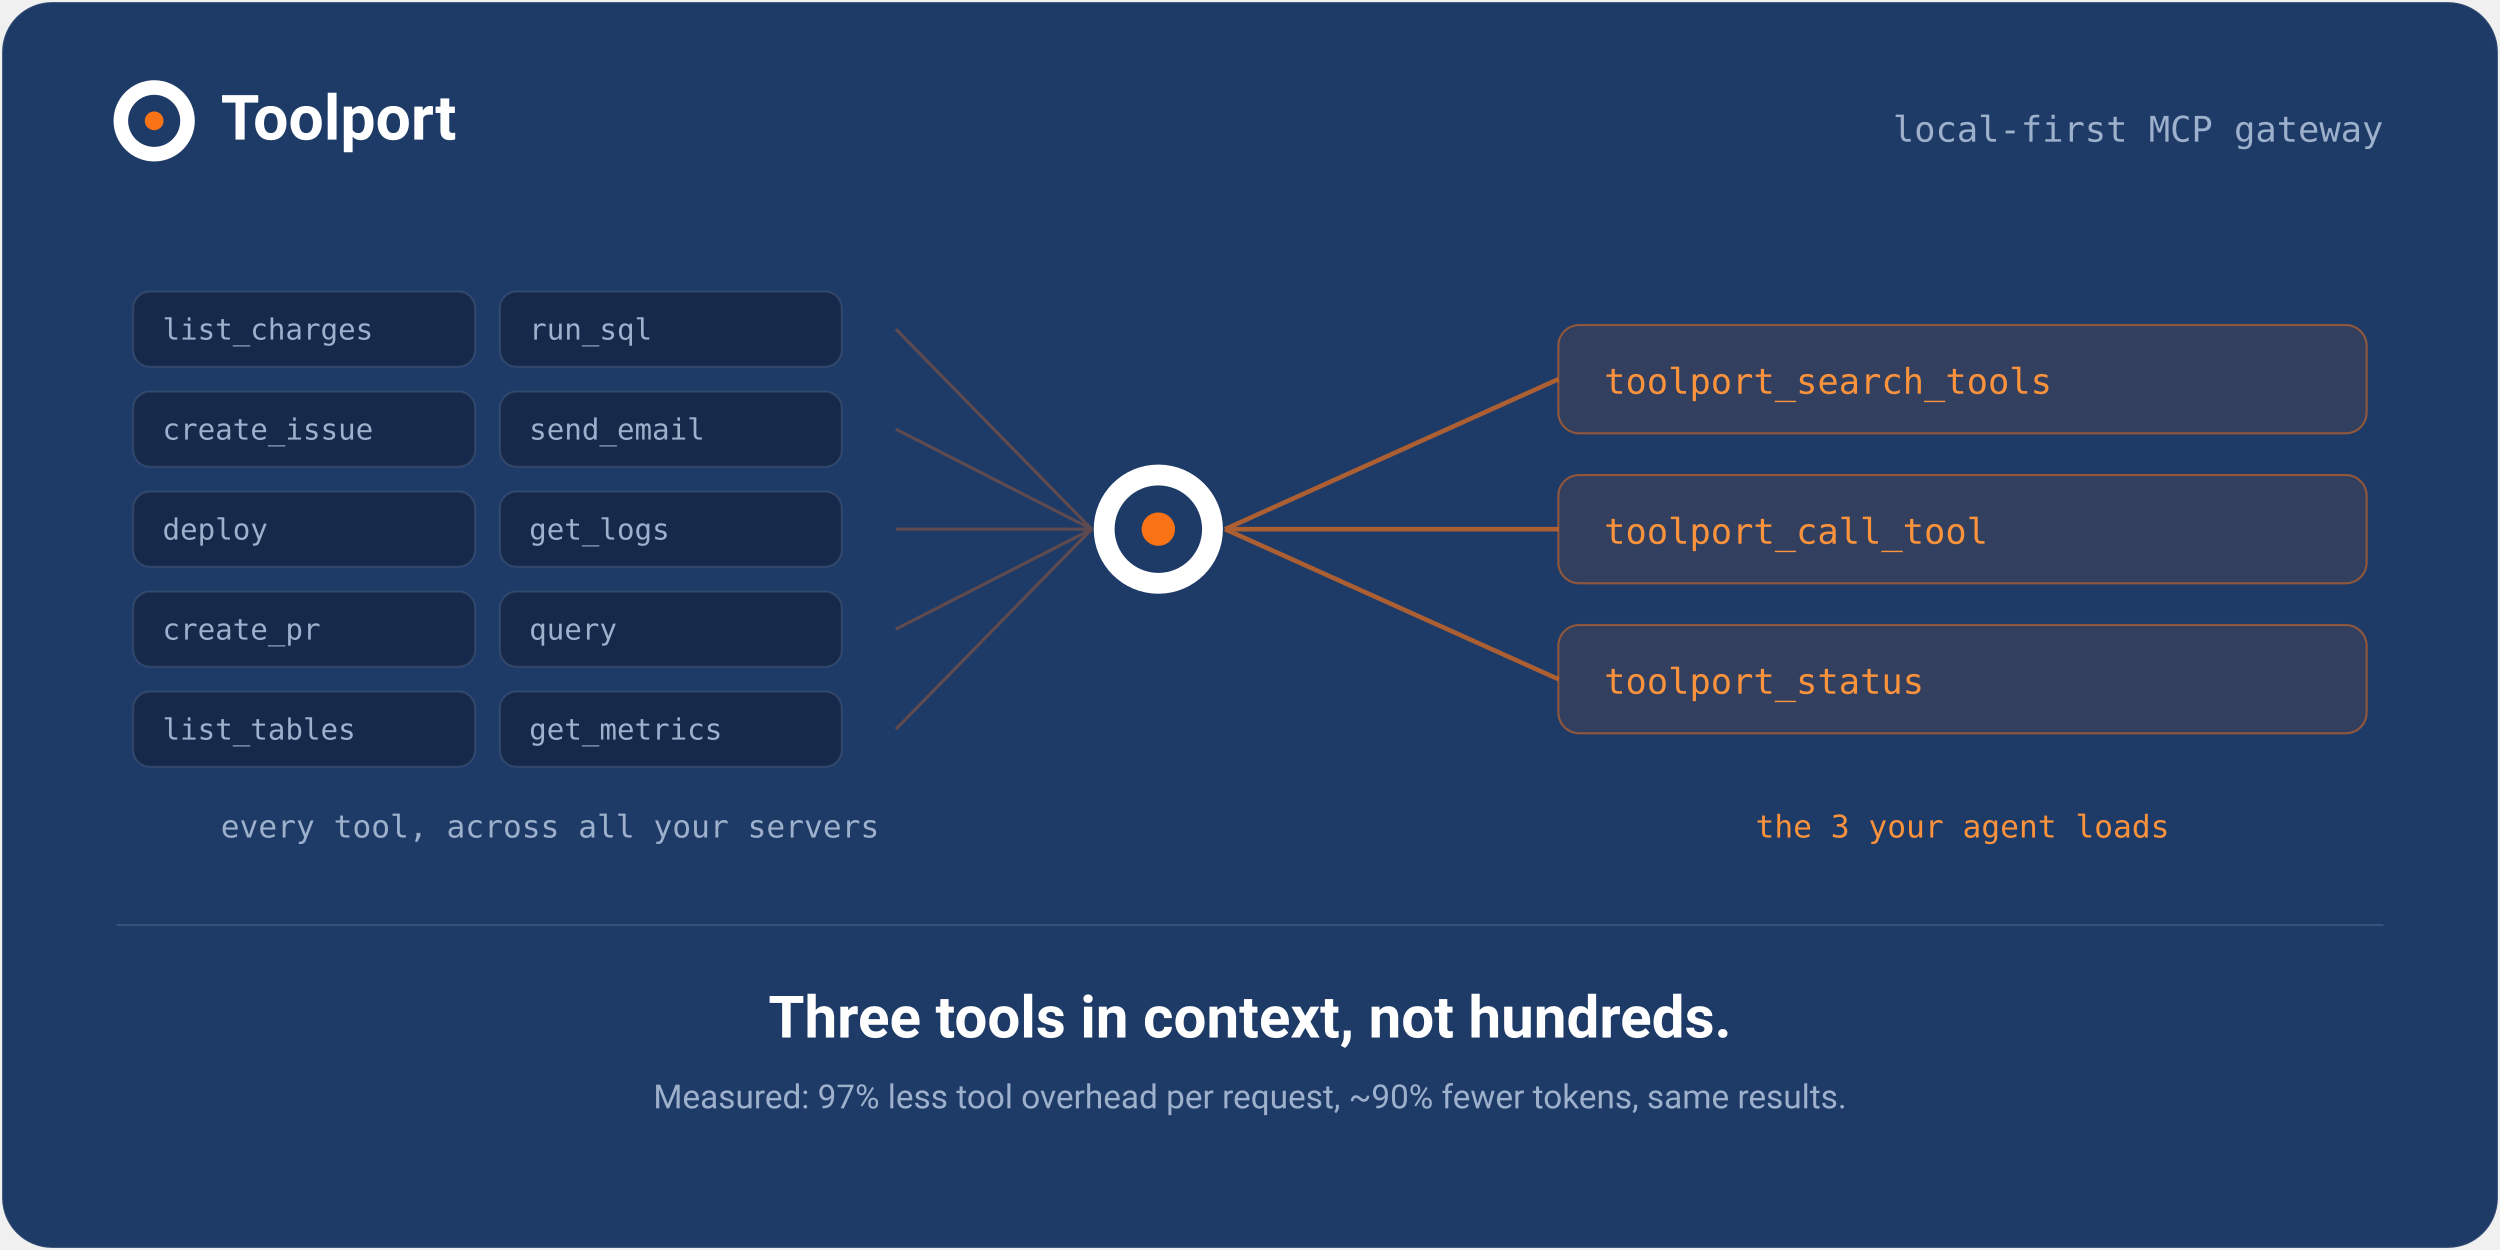
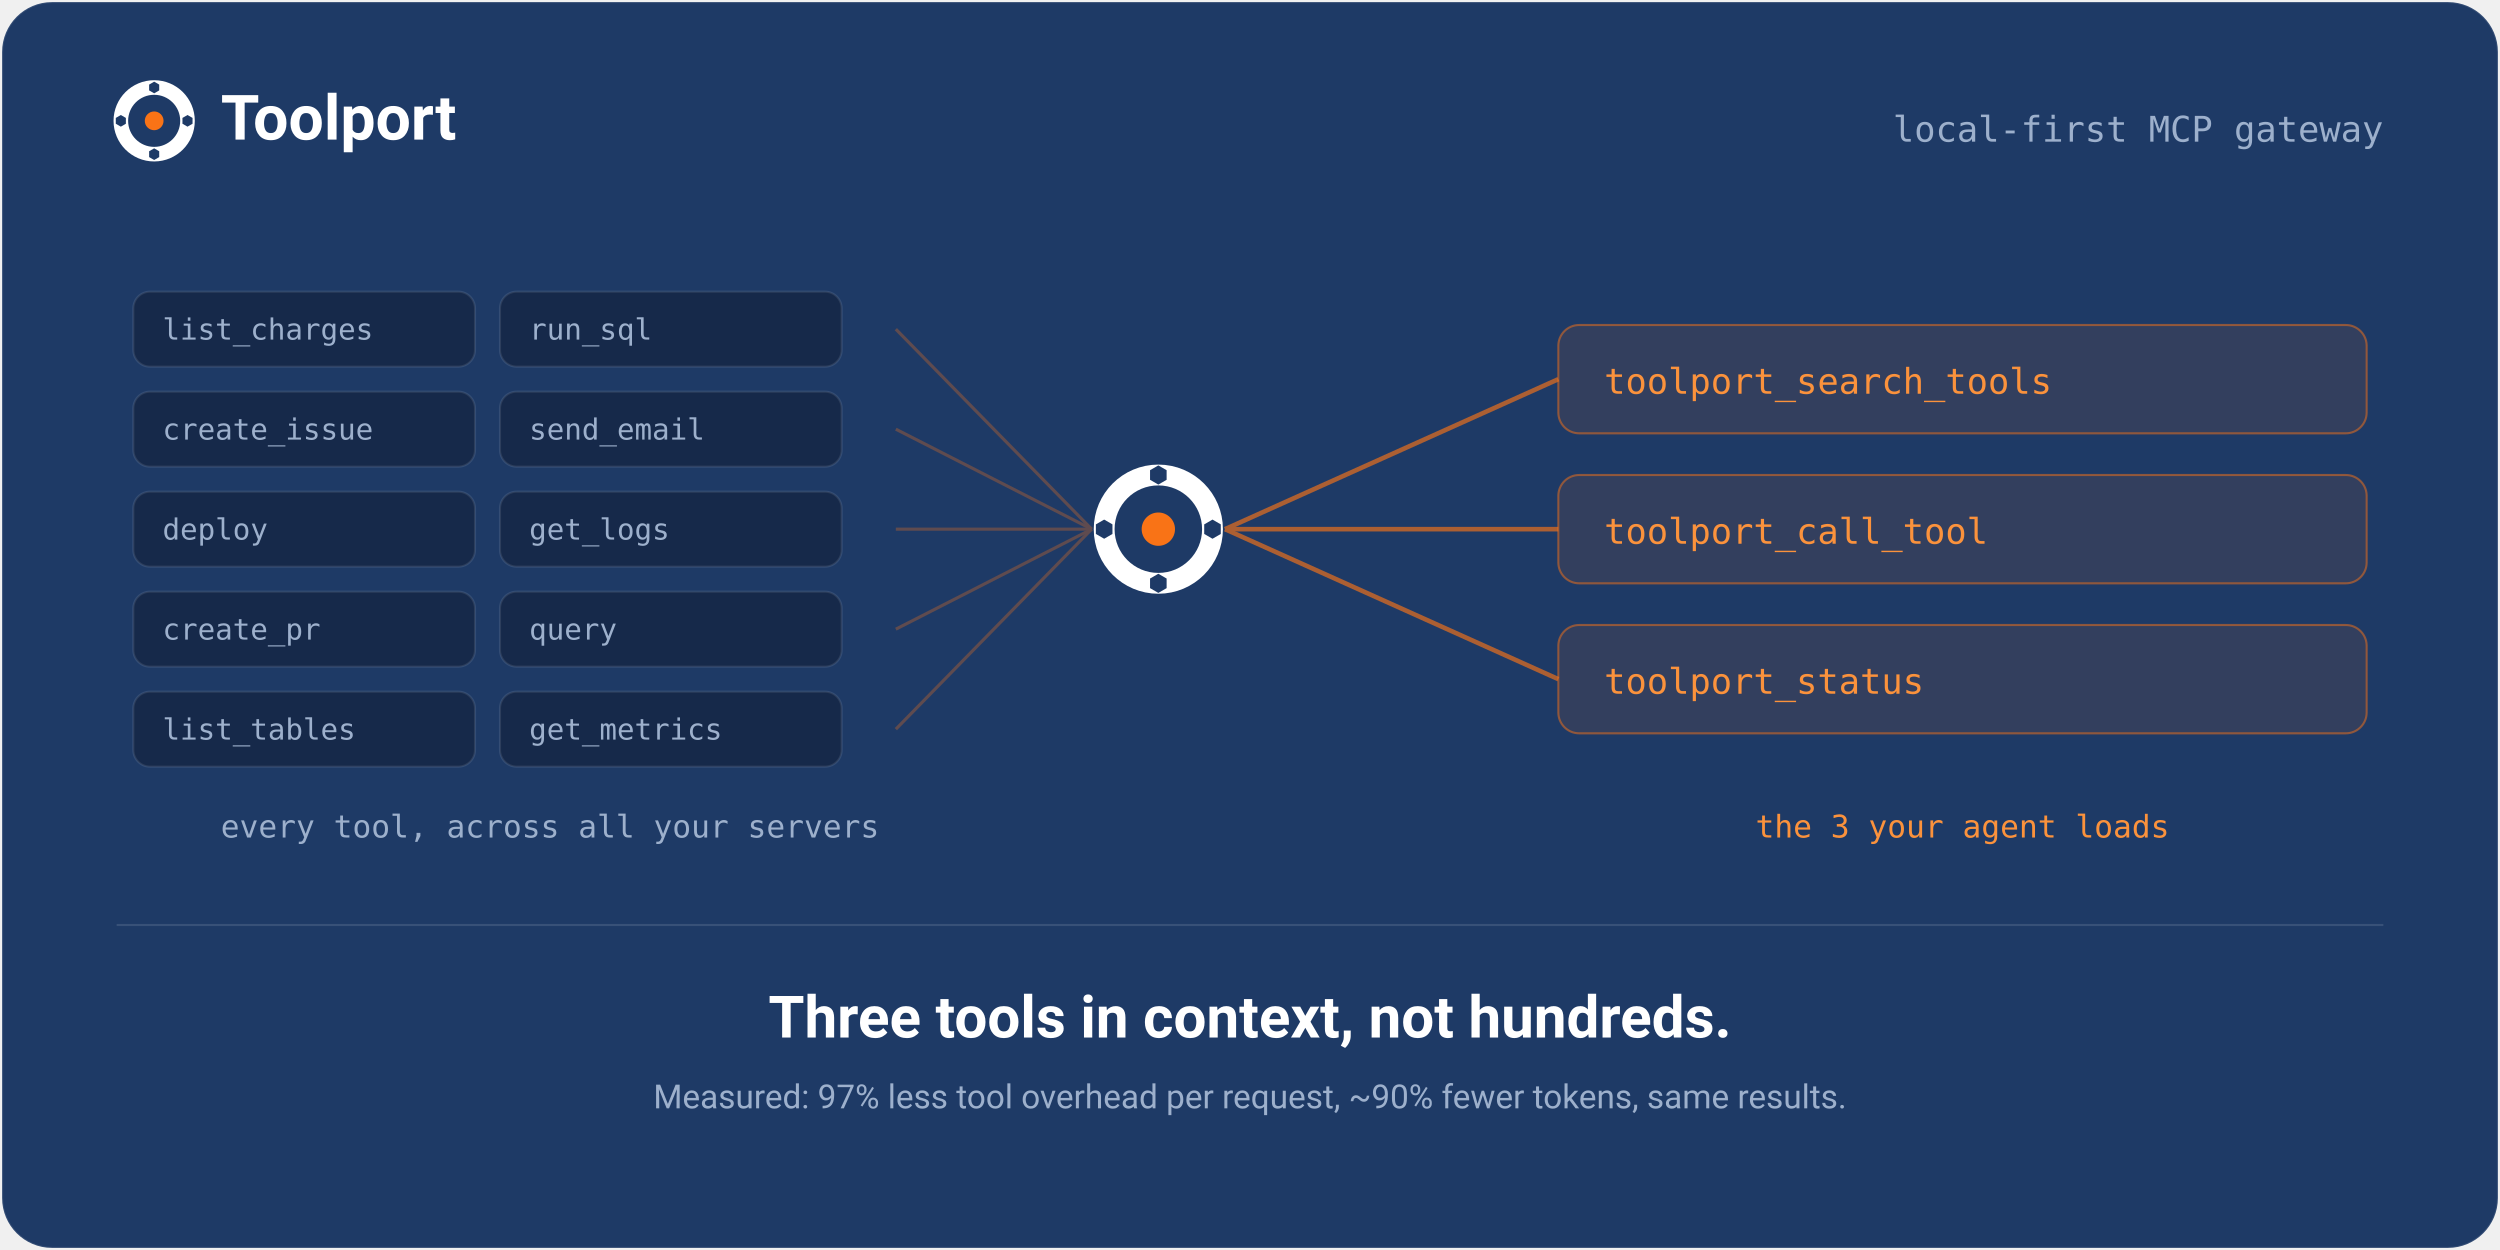
<svg xmlns="http://www.w3.org/2000/svg" viewBox="0 0 1200 600" role="img" font-family="Poppins, system-ui, -apple-system, Segoe UI, Roboto, sans-serif">
  <rect x="1" y="1" width="1198" height="598" rx="24" fill="#1E3A66" stroke="rgba(255,255,255,0.10)" />
  <g transform="translate(56,40)">
    <circle cx="18" cy="18" r="16" fill="none" stroke="#FFFFFF" stroke-width="7" />
-     <circle cx="18" cy="2" r="2.6" fill="#FFFFFF" />
-     <circle cx="34" cy="18" r="2.6" fill="#FFFFFF" />
-     <circle cx="18" cy="34" r="2.6" fill="#FFFFFF" />
-     <circle cx="2" cy="18" r="2.6" fill="#FFFFFF" />
+     <g fill="#1E3A66">
+       <polygon points="18.00,-0.80 15.58,0.60 15.58,3.40 18.00,4.80 20.42,3.40 20.42,0.60" />
+       <polygon points="34.00,15.20 31.58,16.60 31.58,19.40 34.00,20.80 36.42,19.40 36.42,16.60" />
+       <polygon points="18.00,31.20 15.58,32.60 15.58,35.40 18.00,36.80 20.42,35.40 20.42,32.60" />
+       <polygon points="2.00,15.20 -0.42,16.60 -0.42,19.40 2.00,20.80 4.42,19.40 4.42,16.60" />
+     </g>
    <circle cx="18" cy="18" r="4.5" fill="#F97316" />
    <text x="50" y="27" font-size="30" font-weight="600" fill="#FFFFFF">Toolport</text>
  </g>
  <text x="1144" y="68" text-anchor="end" font-size="17" fill="#9db0cc" font-family="ui-monospace, Menlo, monospace">local-first MCP gateway</text>
  <g stroke="#F97316" stroke-width="1.5" opacity="0.30">
    <line x1="430" y1="158" x2="524" y2="254" />
    <line x1="430" y1="206" x2="524" y2="254" />
    <line x1="430" y1="254" x2="524" y2="254" />
    <line x1="430" y1="302" x2="524" y2="254" />
    <line x1="430" y1="350" x2="524" y2="254" />
  </g>
  <g stroke="#F97316" stroke-width="2.2" opacity="0.65">
    <line x1="588" y1="254" x2="748" y2="182" />
    <line x1="588" y1="254" x2="748" y2="254" />
    <line x1="588" y1="254" x2="748" y2="326" />
  </g>
  <g font-family="ui-monospace, Menlo, monospace" font-size="14" fill="#9db0cc">
    <g>
      <rect x="64" y="140" width="164" height="36" rx="8" fill="#16294A" stroke="rgba(255,255,255,0.10)" />
      <text x="78" y="163">list_charges</text>
    </g>
    <g>
      <rect x="240" y="140" width="164" height="36" rx="8" fill="#16294A" stroke="rgba(255,255,255,0.10)" />
      <text x="254" y="163">run_sql</text>
    </g>
    <g>
      <rect x="64" y="188" width="164" height="36" rx="8" fill="#16294A" stroke="rgba(255,255,255,0.10)" />
      <text x="78" y="211">create_issue</text>
    </g>
    <g>
      <rect x="240" y="188" width="164" height="36" rx="8" fill="#16294A" stroke="rgba(255,255,255,0.10)" />
      <text x="254" y="211">send_email</text>
    </g>
    <g>
      <rect x="64" y="236" width="164" height="36" rx="8" fill="#16294A" stroke="rgba(255,255,255,0.10)" />
      <text x="78" y="259">deploy</text>
    </g>
    <g>
      <rect x="240" y="236" width="164" height="36" rx="8" fill="#16294A" stroke="rgba(255,255,255,0.10)" />
      <text x="254" y="259">get_logs</text>
    </g>
    <g>
      <rect x="64" y="284" width="164" height="36" rx="8" fill="#16294A" stroke="rgba(255,255,255,0.10)" />
      <text x="78" y="307">create_pr</text>
    </g>
    <g>
      <rect x="240" y="284" width="164" height="36" rx="8" fill="#16294A" stroke="rgba(255,255,255,0.10)" />
      <text x="254" y="307">query</text>
    </g>
    <g>
      <rect x="64" y="332" width="164" height="36" rx="8" fill="#16294A" stroke="rgba(255,255,255,0.10)" />
      <text x="78" y="355">list_tables</text>
    </g>
    <g>
      <rect x="240" y="332" width="164" height="36" rx="8" fill="#16294A" stroke="rgba(255,255,255,0.10)" />
      <text x="254" y="355">get_metrics</text>
    </g>
  </g>
  <circle cx="556" cy="254" r="26" fill="none" stroke="#FFFFFF" stroke-width="10" />
-   <circle cx="556" cy="228" r="4" fill="#FFFFFF" />
-   <circle cx="582" cy="254" r="4" fill="#FFFFFF" />
-   <circle cx="556" cy="280" r="4" fill="#FFFFFF" />
-   <circle cx="530" cy="254" r="4" fill="#FFFFFF" />
+   <g fill="#1E3A66">
+     <polygon points="556.00,223.40 552.02,225.70 552.02,230.30 556.00,232.60 559.98,230.30 559.98,225.70" />
+     <polygon points="582.00,249.40 578.02,251.70 578.02,256.30 582.00,258.60 585.98,256.30 585.98,251.70" />
+     <polygon points="556.00,275.40 552.02,277.70 552.02,282.30 556.00,284.60 559.98,282.30 559.98,277.70" />
+     <polygon points="530.00,249.40 526.02,251.70 526.02,256.30 530.00,258.60 533.98,256.30 533.98,251.70" />
+   </g>
  <circle cx="556" cy="254" r="8" fill="#F97316" />
  <g font-family="ui-monospace, Menlo, monospace" font-size="17" fill="#FB923C">
    <g>
      <rect x="748" y="156" width="388" height="52" rx="10" fill="rgba(249,115,22,0.10)" stroke="rgba(249,115,22,0.5)" />
      <text x="770" y="189">toolport_search_tools</text>
    </g>
    <g>
      <rect x="748" y="228" width="388" height="52" rx="10" fill="rgba(249,115,22,0.10)" stroke="rgba(249,115,22,0.5)" />
      <text x="770" y="261">toolport_call_tool</text>
    </g>
    <g>
      <rect x="748" y="300" width="388" height="52" rx="10" fill="rgba(249,115,22,0.10)" stroke="rgba(249,115,22,0.5)" />
      <text x="770" y="333">toolport_status</text>
    </g>
  </g>
  <text x="264" y="402" text-anchor="middle" font-size="15" fill="#9db0cc" font-family="ui-monospace, Menlo, monospace">every tool, across all your servers</text>
  <text x="942" y="402" text-anchor="middle" font-size="15" fill="#FB923C" font-family="ui-monospace, Menlo, monospace">the 3 your agent loads</text>
  <line x1="56" y1="444" x2="1144" y2="444" stroke="rgba(255,255,255,0.12)" />
  <text x="600" y="498" text-anchor="middle" font-size="28" font-weight="600" fill="#FFFFFF">Three tools in context, not hundreds.</text>
  <text x="600" y="532" text-anchor="middle" font-size="16" fill="#9db0cc">Measured: 97% less tool overhead per request, ~90% fewer tokens, same results.</text>
</svg>
